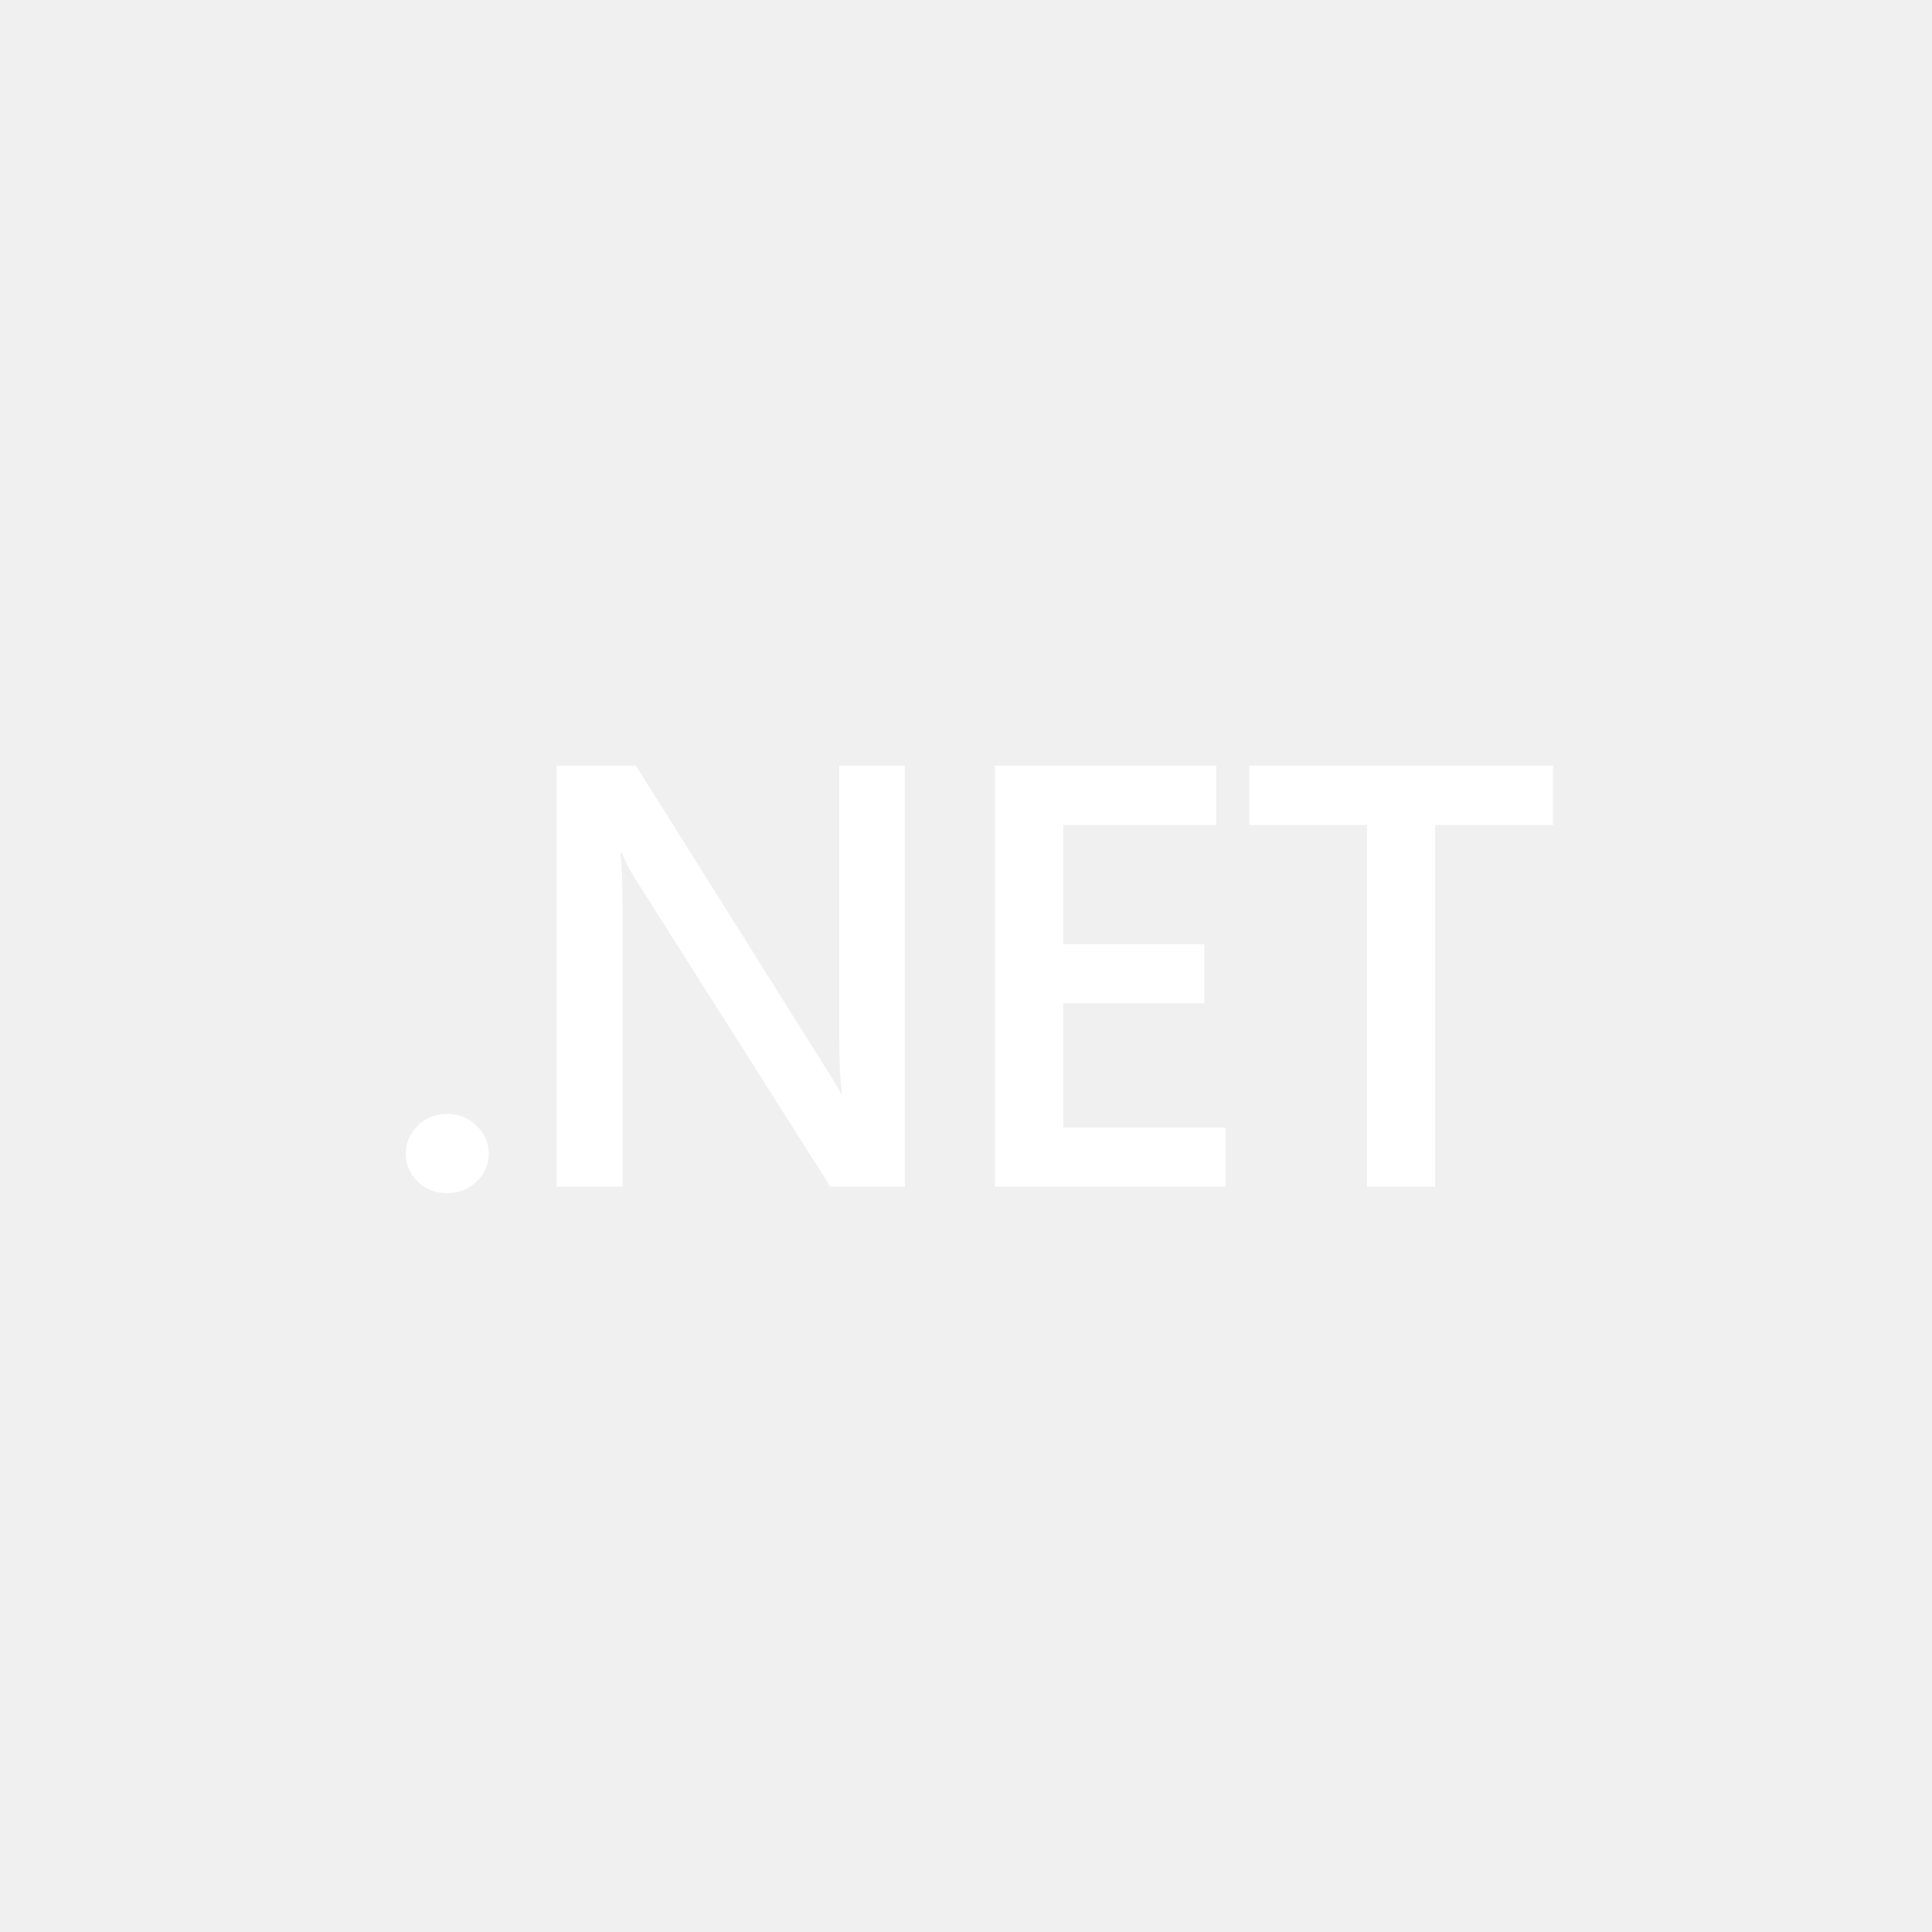
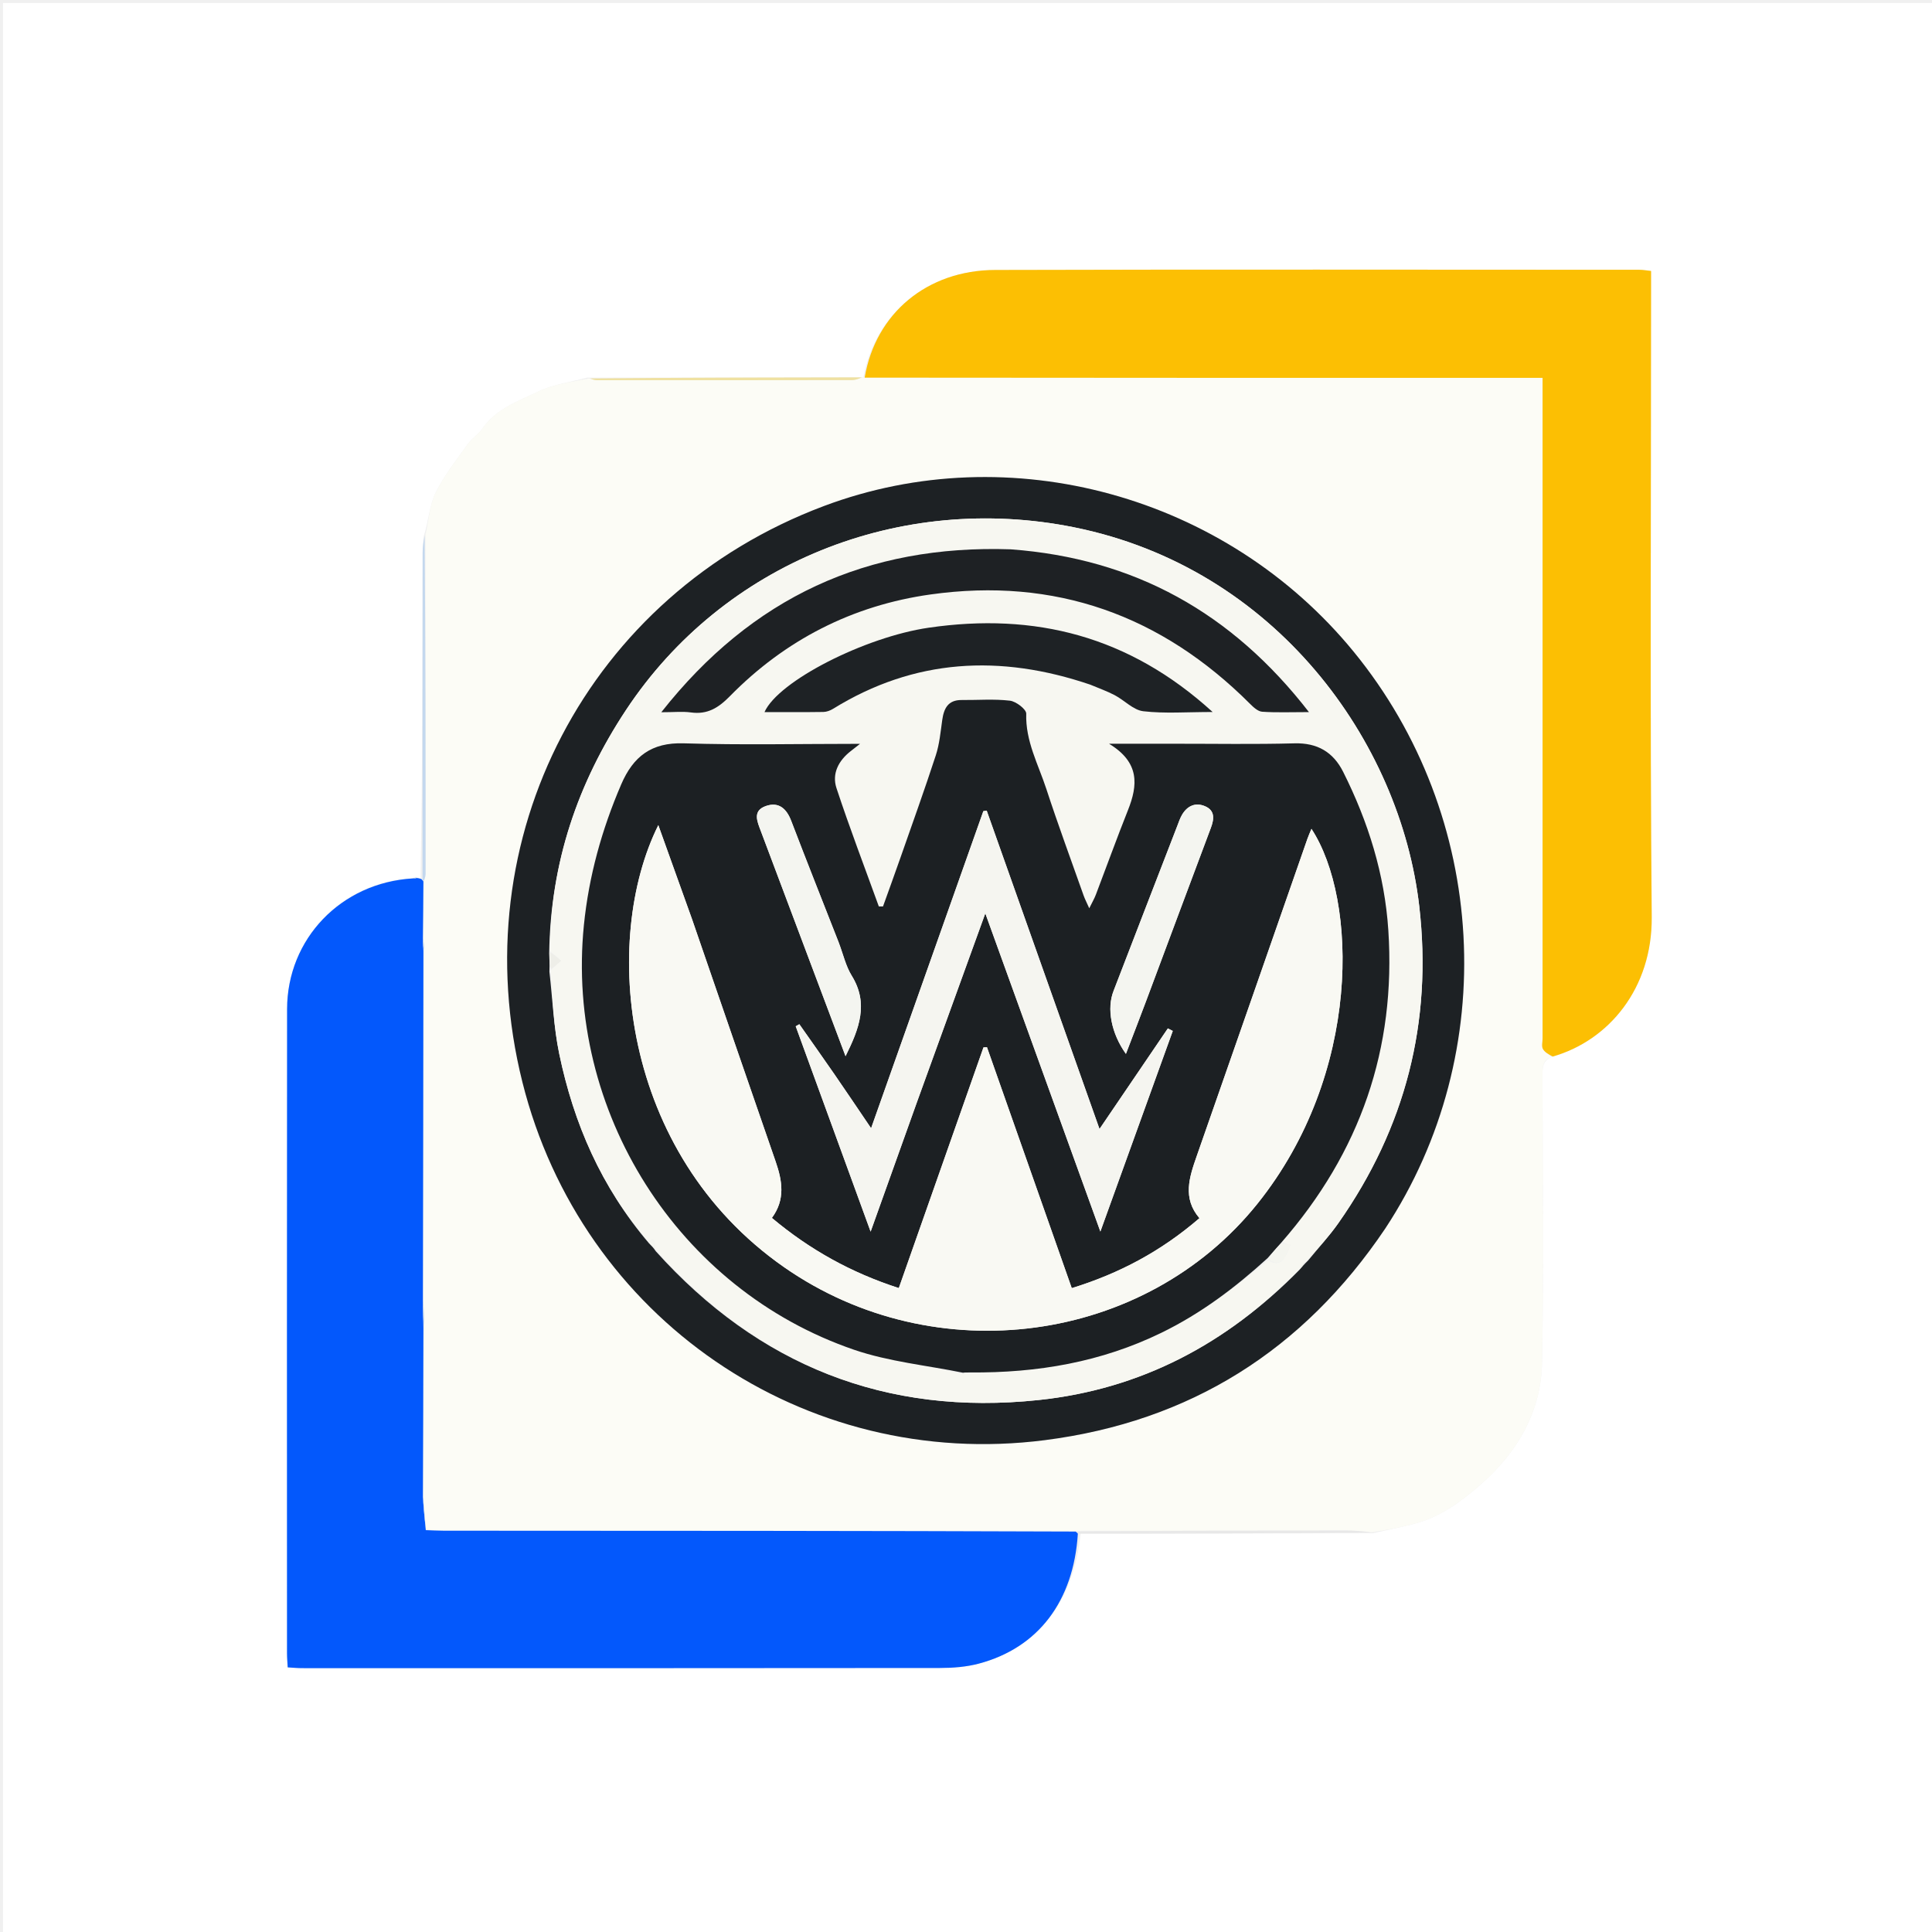
- <svg xmlns="http://www.w3.org/2000/svg" width="456" height="456" viewBox="0 0 456 456" version="1.1" xml:space="preserve" style="fill-rule:evenodd;clip-rule:evenodd;stroke-linejoin:round;stroke-miterlimit:2;">
-   <path d="m 105.5,281.609 c -2.703,0 -5.001,-0.9 -6.893,-2.702 -1.892,-1.848 -2.838,-4.042 -2.838,-6.582 0,-2.587 0.946,-4.804 2.838,-6.652 1.892,-1.848 4.19,-2.772 6.893,-2.772 2.748,0 5.068,0.924 6.96,2.772 1.937,1.848 2.906,4.064 2.906,6.652 0,2.54 -0.968,4.734 -2.906,6.582 -1.892,1.802 -4.212,2.702 -6.96,2.702 z" style="fill:#ffffff;fill-rule:nonzero;stroke-width:0.838" />
-   <path d="M 213.561,280.084 H 195.99 L 149.7,207.054 c -1.171,-1.848 -2.14,-3.765 -2.906,-5.751 h -0.406 c 0.361,2.125 0.541,6.675 0.541,13.65 v 65.132 h -15.543 v -99.36 h 18.719 l 44.737,71.298 c 1.892,2.957 3.109,4.989 3.649,6.098 h 0.27 c -0.45,-2.632 -0.676,-7.09 -0.676,-13.373 v -64.023 h 15.476 z" style="fill:#ffffff;fill-rule:nonzero;stroke-width:0.838" />
-   <path d="m 289.251,280.084 h -54.401 v -99.36 h 52.238 v 13.997 h -36.154 v 28.131 h 33.316 v 13.927 h -33.316 v 29.378 h 38.316 z" style="fill:#ffffff;fill-rule:nonzero;stroke-width:0.838" />
-   <path d="M 366.565,194.721 H 338.722 v 85.363 h -16.084 v -85.363 h -27.775 v -13.997 h 71.701 z" style="fill:#ffffff;fill-rule:nonzero;stroke-width:0.838" />
+ <svg xmlns="http://www.w3.org/2000/svg" version="1.1" id="Layer_1" x="0px" y="0px" width="100%" viewBox="0 0 640 640" enable-background="new 0 0 640 640" xml:space="preserve">
+   <path fill="#FFFFFF" opacity="1" stroke="none" d=" M373,641   C248.667,641 124.833,641 1,641   C1,427.667 1,214.333 1,1   C214.333,1 427.666,1 641,1   C641,214.333 641,427.666 641,641   C551.833,641 462.667,641 373,641  M285.054,125.025   C255.112,125.049 225.169,125.073 194.472,125.097   C189.046,126.572 183.263,127.304 178.282,129.704   C171.619,132.915 164.266,135.437 159.724,142.07   C158.452,143.927 156.327,145.195 155.019,147.035   C151.271,152.306 147.153,157.443 144.321,163.194   C142.261,167.379 142.012,172.456 140.359,177.68   C140.234,179.492 140.003,181.304 140.001,183.116   C139.959,219.084 139.943,255.053 139.299,290.963   C138.884,290.924 138.469,290.884 137.831,290.56   C137.538,290.662 137.246,290.765 136.107,290.968   C112.962,292.364 95.123,311.04 95.099,334.273   C95.024,405.417 95.067,476.56 95.076,547.704   C95.076,549.16 95.213,550.616 95.3,552.341   C97.014,552.438 98.477,552.593 99.94,552.593   C170.417,552.604 240.894,552.627 311.371,552.543   C315.658,552.537 320.086,552.205 324.205,551.112   C343.973,545.866 355.637,530.387 357.982,508.02   C389.981,508.009 421.979,507.997 454.766,507.904   C459.319,506.876 463.901,505.963 468.417,504.794   C476.989,502.576 483.918,497.536 490.459,491.797   C502.691,481.065 510.486,467.69 510.812,451.445   C511.451,419.656 511.023,387.845 510.959,356.044   C510.953,353.401 511.055,351.111 514.701,349.856   C532.887,344.702 547.358,327.439 547.154,303.797   C546.554,234.319 546.94,164.833 546.94,95.351   C546.94,93.556 546.94,91.761 546.94,89.761   C545.384,89.595 544.258,89.369 543.132,89.369   C471.983,89.353 400.833,89.23 329.685,89.429   C307.103,89.492 290.036,103.811 285.998,125.012   C285.998,125.012 285.99,124.989 285.054,125.025  z" />
+   <path fill="#FCFCF6" opacity="1" stroke="none" d=" M140.955,177.136   C142.012,172.456 142.261,167.379 144.321,163.194   C147.153,157.443 151.271,152.306 155.019,147.035   C156.327,145.195 158.452,143.927 159.724,142.07   C164.266,135.437 171.619,132.915 178.282,129.704   C183.263,127.304 189.046,126.572 195.123,125.374   C196.423,125.756 197.072,125.95 197.722,125.951   C225.925,125.962 254.128,125.967 282.331,125.911   C283.551,125.908 284.77,125.31 285.99,124.989   C285.99,124.989 285.998,125.012 286.451,125.093   C361.492,125.175 436.081,125.175 511,125.175   C511,128.062 511,130.048 511,132.033   C511,202.697 510.999,273.361 510.999,344.025   C510.999,345.192 510.618,346.564 511.103,347.472   C511.687,348.566 513.008,349.266 514.011,350.137   C511.055,351.111 510.953,353.401 510.959,356.044   C511.023,387.845 511.451,419.656 510.812,451.445   C510.486,467.69 502.691,481.065 490.459,491.797   C483.918,497.536 476.989,502.576 468.417,504.794   C463.901,505.963 459.319,506.876 454.313,507.576   C451.083,507.166 448.307,507.01 445.531,507.011   C415.919,507.03 386.308,507.074 356.247,507.107   C286.206,507.094 216.616,507.086 147.025,507.067   C145.032,507.067 143.04,506.946 141.034,506.438   C140.767,502.661 140.513,499.326 140.204,495.526   C140.186,476.71 140.223,458.36 140.497,439.702   C140.576,436.593 140.418,433.792 140.204,430.526   C140.186,391.711 140.223,353.362 140.478,314.78   C140.55,313.361 140.405,312.175 140.204,310.524   C140.184,304.043 140.22,298.027 140.5,291.678   C140.826,290.69 140.98,290.034 140.98,289.377   C140.98,251.964 140.967,214.55 140.955,177.136  M459.093,406.624   C497.336,348.556 492.979,270.403 448.463,215.938   C406.129,164.142 334.535,144.463 272.844,167.664   C194.916,196.973 152.789,277.523 173.055,358.47   C192.629,436.655 266.322,487.315 346.164,477.064   C394.153,470.902 431.676,447.4 459.093,406.624  z" />
+   <path fill="#0358FC" opacity="1" stroke="none" d=" M140.26,440.009   C140.223,458.36 140.186,476.71 140.089,495.967   C140.369,500.209 140.708,503.545 141.047,506.881   C143.04,506.946 145.032,507.067 147.025,507.067   C216.616,507.086 286.206,507.094 356.308,507.356   C356.897,507.762 356.975,507.914 357.052,508.066   C355.637,530.387 343.973,545.866 324.205,551.112   C320.086,552.205 315.658,552.537 311.371,552.543   C240.894,552.627 170.417,552.604 99.94,552.593   C98.477,552.593 97.014,552.438 95.3,552.341   C95.213,550.616 95.076,549.16 95.076,547.704   C95.067,476.56 95.024,405.417 95.099,334.273   C95.123,311.04 112.962,292.364 136.807,290.985   C137.689,290.95 137.871,290.897 138.053,290.845   C138.469,290.884 138.884,290.924 139.656,291.253   C140.094,291.699 140.175,291.855 140.256,292.011   C140.22,298.027 140.184,304.043 140.089,310.917   C140.107,312.853 140.184,313.932 140.26,315.012   C140.223,353.362 140.186,391.711 140.089,430.965   C140.106,434.582 140.183,437.296 140.26,440.009  z" />
+   <path fill="#FCBF03" opacity="1" stroke="none" d=" M514.356,349.997   C513.008,349.266 511.687,348.566 511.103,347.472   C510.618,346.564 510.999,345.192 510.999,344.025   C510.999,273.361 511,202.697 511,132.033   C511,130.048 511,128.062 511,125.175   C436.081,125.175 361.492,125.175 286.439,125.094   C290.036,103.811 307.103,89.492 329.685,89.429   C400.833,89.23 471.983,89.353 543.132,89.369   C544.258,89.369 545.384,89.595 546.94,89.761   C546.94,91.761 546.94,93.556 546.94,95.351   C546.94,164.833 546.554,234.319 547.154,303.797   C547.358,327.439 532.887,344.702 514.356,349.997  z" />
+   <path fill="#C4D8EE" opacity="1" stroke="none" d=" M140.5,291.678   C140.175,291.855 140.094,291.699 139.967,291.282   C139.943,255.053 139.959,219.084 140.001,183.116   C140.003,181.304 140.234,179.492 140.657,177.408   C140.967,214.55 140.98,251.964 140.98,289.377   C140.98,290.034 140.826,290.69 140.5,291.678  z" />
+   <path fill="#E8E8E8" opacity="1" stroke="none" d=" M357.517,508.043   C356.975,507.914 356.897,507.762 356.758,507.36   C386.308,507.074 415.919,507.03 445.531,507.011   C448.307,507.01 451.083,507.166 453.919,507.617   C421.979,507.997 389.981,508.009 357.517,508.043  z" />
+   <path fill="#EFE1A1" opacity="1" stroke="none" d=" M285.522,125.007   C284.77,125.31 283.551,125.908 282.331,125.911   C254.128,125.967 225.925,125.962 197.722,125.951   C197.072,125.95 196.423,125.756 195.5,125.375   C225.169,125.073 255.112,125.049 285.522,125.007  z" />
+   <path fill="#C4D8EE" opacity="1" stroke="none" d=" M137.942,290.702   C137.871,290.897 137.689,290.95 137.23,290.935   C137.246,290.765 137.538,290.662 137.942,290.702  z" />
+   <path fill="#1D2124" opacity="1" stroke="none" d=" M458.906,406.931   C431.676,447.4 394.153,470.902 346.164,477.064   C266.322,487.315 192.629,436.655 173.055,358.47   C152.789,277.523 194.916,196.973 272.844,167.664   C334.535,144.463 406.129,164.142 448.463,215.938   C492.979,270.403 497.336,348.556 458.906,406.931  M181.925,315.836   C182.01,317.56 182.095,319.284 182.001,321.902   C183.04,330.966 183.401,340.17 185.249,349.065   C190.045,372.142 199.181,393.322 215,411.869   C215.682,412.53 216.364,413.191 217.25,414.502   C251.215,452.3 293.444,469.124 344.06,463.778   C377.92,460.202 406.321,445.178 430.488,420.625   C431.23,419.744 431.971,418.862 433.308,417.574   C436.676,413.445 440.316,409.508 443.369,405.158   C465.531,373.583 474.566,338.598 470.151,300.23   C463.87,245.643 422.58,188.18 355.877,174.692   C298.174,163.024 239.616,186.431 207.351,235.235   C191.391,259.376 182.359,285.821 181.925,315.836  z" />
+   <path fill="#C4D8EE" opacity="1" stroke="none" d=" M141.034,506.438   C140.708,503.545 140.369,500.209 140.145,496.432   C140.513,499.326 140.767,502.661 141.034,506.438  z" />
+   <path fill="#C4D8EE" opacity="1" stroke="none" d=" M140.497,439.702   C140.183,437.296 140.106,434.582 140.145,431.43   C140.418,433.792 140.576,436.593 140.497,439.702  z" />
+   <path fill="#C4D8EE" opacity="1" stroke="none" d=" M140.478,314.78   C140.184,313.932 140.107,312.853 140.145,311.381   C140.405,312.175 140.55,313.361 140.478,314.78  z" />
+   <path fill="#F7F7F1" opacity="1" stroke="none" d=" M429.955,420.87   C406.321,445.178 377.92,460.202 344.06,463.778   C293.444,469.124 251.215,452.3 217.137,413.819   C216.751,410.121 216.74,410.112 214.855,411.306   C199.181,393.322 190.045,372.142 185.249,349.065   C183.401,340.17 183.04,330.966 182.436,321.414   C183.868,320.036 184.864,319.147 185.86,318.258   C184.618,317.17 183.376,316.081 182.134,314.993   C182.359,285.821 191.391,259.376 207.351,235.235   C239.616,186.431 298.174,163.024 355.877,174.692   C422.58,188.18 463.87,245.643 470.151,300.23   C474.566,338.598 465.531,373.583 443.369,405.158   C440.316,409.508 436.676,413.445 432.666,417.783   C431.334,418.952 430.645,419.911 429.955,420.87  M424.873,411.197   C450.669,381.64 462.47,347.271 459.898,308.129   C458.683,289.632 453.238,272.205 444.936,255.683   C441.648,249.138 436.403,246.037 428.78,246.244   C415.628,246.6 402.46,246.366 389.298,246.375   C382.545,246.38 375.792,246.376 367.387,246.376   C377.613,252.575 376.95,260.098 373.651,268.382   C369.958,277.654 366.575,287.049 363.018,296.376   C362.518,297.687 361.795,298.912 360.831,300.88   C359.982,298.975 359.383,297.843 358.961,296.648   C354.802,284.886 350.48,273.177 346.601,261.322   C343.938,253.184 339.66,245.484 339.953,236.419   C339.999,234.974 336.587,232.35 334.557,232.112   C329.297,231.494 323.916,231.942 318.584,231.891   C314.046,231.847 312.671,234.67 312.125,238.545   C311.575,242.45 311.218,246.463 310.008,250.178   C306.299,261.563 302.237,272.833 298.281,284.137   C296.393,289.53 294.434,294.899 292.506,300.278   C292.046,300.277 291.585,300.276 291.124,300.275   C286.404,287.223 281.439,274.252 277.094,261.076   C275.514,256.287 277.776,251.944 281.835,248.8   C282.625,248.188 283.409,247.568 284.893,246.405   C264.745,246.405 245.598,246.837 226.484,246.236   C215.802,245.9 209.762,250.58 205.773,259.866   C199.352,274.816 195.059,290.228 193.424,306.46   C187.225,368.01 224.472,427.158 282.987,447.146   C294.507,451.082 306.965,452.273 319.169,455.203   C319.792,455.098 320.415,454.992 321.945,454.7   C343.8,454.838 364.818,451.181 384.658,441.531   C397.776,435.151 409.222,426.519 420.039,417.478   C423.615,419.55 425.439,418.322 427.466,412.326   C426.492,412.159 425.549,411.998 424.873,411.197  M334.361,181.963   C287.251,180.363 249.113,197.818 219.067,235.936   C223.299,235.936 226.124,235.625 228.854,236.002   C234.327,236.757 237.953,234.523 241.773,230.631   C260.081,211.979 282.4,200.549 308.235,196.923   C349.487,191.134 384.727,203.774 414.101,233.166   C415.221,234.287 416.711,235.672 418.108,235.768   C422.841,236.092 427.61,235.891 433.603,235.891   C408.068,202.933 375.786,185.024 334.361,181.963  M361.523,226.93   C364.121,228.04 366.804,228.987 369.293,230.301   C372.51,232 375.429,235.221 378.729,235.604   C385.832,236.428 393.096,235.857 401.691,235.857   C373.962,210.592 342.716,202.851 307.684,207.93   C286.516,211 257.806,225.614 253.253,235.891   C259.824,235.891 266.288,235.94 272.749,235.844   C273.831,235.828 275.025,235.384 275.962,234.805   C302.909,218.159 331.292,216.651 361.523,226.93  M225.411,411.483   C225.411,411.483 225.523,411.416 225.411,411.483  z" />
+   <path fill="#EEEEE8" opacity="1" stroke="none" d=" M182.029,315.414   C183.376,316.081 184.618,317.17 185.86,318.258   C184.864,319.147 183.868,320.036 182.526,320.967   C182.095,319.284 182.01,317.56 182.029,315.414  z" />
+   <path fill="#F4F5EF" opacity="1" stroke="none" d=" M214.927,411.588   C216.74,410.112 216.751,410.121 217.035,413.495   C216.364,413.191 215.682,412.53 214.927,411.588  z" />
+   <path fill="#EEEFE8" opacity="1" stroke="none" d=" M430.222,420.747   C430.645,419.911 431.334,418.952 432.368,417.986   C431.971,418.862 431.23,419.744 430.222,420.747  z" />
+   <path fill="#1C2023" opacity="1" stroke="none" d=" M318.99,454.73   C306.965,452.273 294.507,451.082 282.987,447.146   C224.472,427.158 187.225,368.01 193.424,306.46   C195.059,290.228 199.352,274.816 205.773,259.866   C209.762,250.58 215.802,245.9 226.484,246.236   C245.598,246.837 264.745,246.405 284.893,246.405   C283.409,247.568 282.625,248.188 281.835,248.8   C277.776,251.944 275.514,256.287 277.094,261.076   C281.439,274.252 286.404,287.223 291.124,300.275   C291.585,300.276 292.046,300.277 292.506,300.278   C294.434,294.899 296.393,289.53 298.281,284.137   C302.237,272.833 306.299,261.563 310.008,250.178   C311.218,246.463 311.575,242.45 312.125,238.545   C312.671,234.67 314.046,231.847 318.584,231.891   C323.916,231.942 329.297,231.494 334.557,232.112   C336.587,232.35 339.999,234.974 339.953,236.419   C339.66,245.484 343.938,253.184 346.601,261.322   C350.48,273.177 354.802,284.886 358.961,296.648   C359.383,297.843 359.982,298.975 360.831,300.88   C361.795,298.912 362.518,297.687 363.018,296.376   C366.575,287.049 369.958,277.654 373.651,268.382   C376.95,260.098 377.613,252.575 367.387,246.376   C375.792,246.376 382.545,246.38 389.298,246.375   C402.46,246.366 415.628,246.6 428.78,246.244   C436.403,246.037 441.648,249.138 444.936,255.683   C453.238,272.205 458.683,289.632 459.898,308.129   C462.47,347.271 450.669,381.64 424.45,411.626   C422.658,413.624 421.289,415.192 419.919,416.76   C409.222,426.519 397.776,435.151 384.658,441.531   C364.818,451.181 343.8,454.838 321.263,454.639   C320.05,454.628 319.52,454.679 318.99,454.73  M229.178,304.312   C225.593,294.312 222.009,284.312 218.075,273.341   C199.219,311.188 205.239,381.766 259.75,419.778   C309.842,454.708 379.344,445.1 416.503,398.802   C451.089,355.711 449.826,298.063 434.439,274.572   C433.969,275.719 433.482,276.765 433.104,277.849   C420.888,312.867 408.711,347.898 396.452,382.9   C393.983,389.95 391.636,396.891 397.334,403.536   C384.659,414.46 370.881,421.824 355.035,426.717   C345.612,399.942 336.279,373.42 326.945,346.898   C326.56,346.92 326.175,346.942 325.79,346.964   C316.448,373.519 307.107,400.074 297.743,426.694   C281.924,421.58 268.236,413.969 255.697,403.45   C260.196,397.369 259.159,391.168 256.942,384.781   C247.721,358.223 238.608,331.627 229.178,304.312  M303.706,365.237   C311.104,344.801 318.502,324.365 326.397,302.556   C339.304,338.252 351.701,372.536 364.513,407.967   C372.795,385.018 380.646,363.265 388.497,341.511   C387.954,341.231 387.41,340.952 386.866,340.672   C379.466,351.563 372.066,362.454 364.225,373.993   C351.587,338.324 339.223,303.427 326.858,268.53   C326.487,268.589 326.115,268.647 325.744,268.706   C313.45,303.439 301.155,338.172 288.564,373.746   C284.215,367.339 280.352,361.575 276.413,355.864   C272.581,350.31 268.67,344.809 264.794,339.285   C264.393,339.513 263.991,339.741 263.59,339.969   C271.721,362.258 279.851,384.547 288.406,407.999   C293.702,393.163 298.557,379.564 303.706,365.237  M277.683,311.822   C272.474,298.523 267.199,285.25 262.096,271.911   C260.552,267.874 257.973,265.548 253.77,266.985   C249.145,268.566 250.869,272.189 252.046,275.328   C257.295,289.321 262.568,303.305 267.832,317.292   C271.86,327.992 275.887,338.692 280.097,349.875   C284.619,340.786 287.849,332.43 282.136,323.198   C280.162,320.008 279.329,316.112 277.683,311.822  M368.854,328.368   C366.544,334.108 368.104,342.298 372.975,349.116   C375.244,343.184 377.471,337.466 379.622,331.719   C386.793,312.559 393.913,293.38 401.117,274.232   C402.245,271.234 402.483,268.46 399.144,267.055   C395.97,265.72 393.263,266.973 391.537,269.96   C390.877,271.103 390.457,272.389 389.976,273.629   C383.005,291.623 376.043,309.619 368.854,328.368  z" />
+   <path fill="#1E2124" opacity="1" stroke="none" d=" M334.841,181.974   C375.786,185.024 408.068,202.933 433.603,235.891   C427.61,235.891 422.841,236.092 418.108,235.768   C416.711,235.672 415.221,234.287 414.101,233.166   C384.727,203.774 349.487,191.134 308.235,196.923   C282.4,200.549 260.081,211.979 241.773,230.631   C237.953,234.523 234.327,236.757 228.854,236.002   C226.124,235.625 223.299,235.936 219.067,235.936   C249.113,197.818 287.251,180.363 334.841,181.974  z" />
+   <path fill="#1E2225" opacity="1" stroke="none" d=" M361.156,226.795   C331.292,216.651 302.909,218.159 275.962,234.805   C275.025,235.384 273.831,235.828 272.749,235.844   C266.288,235.94 259.824,235.891 253.253,235.891   C257.806,225.614 286.516,211 307.684,207.93   C342.716,202.851 373.962,210.592 401.691,235.857   C393.096,235.857 385.832,236.428 378.729,235.604   C375.429,235.221 372.51,232 369.293,230.301   C366.804,228.987 364.121,228.04 361.156,226.795  z" />
+   <path fill="#F4F5EF" opacity="1" stroke="none" d=" M419.979,417.119   C421.289,415.192 422.658,413.624 424.316,411.946   C425.549,411.998 426.492,412.159 427.466,412.326   C425.439,418.322 423.615,419.55 419.979,417.119  z" />
+   <path fill="#F4F5EF" opacity="1" stroke="none" d=" M319.079,454.967   C319.52,454.679 320.05,454.628 320.81,454.732   C320.415,454.992 319.792,455.098 319.079,454.967  z" />
+   <path fill="#F4F5EF" opacity="1" stroke="none" d=" M225.467,411.449   C225.523,411.416 225.411,411.483 225.467,411.449  z" />
+   <path fill="#F9F9F3" opacity="1" stroke="none" d=" M229.317,304.678   C238.608,331.627 247.721,358.223 256.942,384.781   C259.159,391.168 260.196,397.369 255.697,403.45   C268.236,413.969 281.924,421.58 297.743,426.694   C307.107,400.074 316.448,373.519 325.79,346.964   C326.175,346.942 326.56,346.92 326.945,346.898   C336.279,373.42 345.612,399.942 355.035,426.717   C370.881,421.824 384.659,414.46 397.334,403.536   C391.636,396.891 393.983,389.95 396.452,382.9   C408.711,347.898 420.888,312.867 433.104,277.849   C433.482,276.765 433.969,275.719 434.439,274.572   C449.826,298.063 451.089,355.711 416.503,398.802   C379.344,445.1 309.842,454.708 259.75,419.778   C205.239,381.766 199.219,311.188 218.075,273.341   C222.009,284.312 225.593,294.312 229.317,304.678  z" />
+   <path fill="#F5F5F0" opacity="1" stroke="none" d=" M303.559,365.6   C298.557,379.564 293.702,393.163 288.406,407.999   C279.851,384.547 271.721,362.258 263.59,339.969   C263.991,339.741 264.393,339.513 264.794,339.285   C268.67,344.809 272.581,350.31 276.413,355.864   C280.352,361.575 284.215,367.339 288.564,373.746   C301.155,338.172 313.45,303.439 325.744,268.706   C326.115,268.647 326.487,268.589 326.858,268.53   C339.223,303.427 351.587,338.324 364.225,373.993   C372.066,362.454 379.466,351.563 386.866,340.672   C387.41,340.952 387.954,341.231 388.497,341.511   C380.646,363.265 372.795,385.018 364.513,407.967   C351.701,372.536 339.304,338.252 326.397,302.556   C318.502,324.365 311.104,344.801 303.559,365.6  z" />
+   <path fill="#F4F5F0" opacity="1" stroke="none" d=" M277.829,312.18   C279.329,316.112 280.162,320.008 282.136,323.198   C287.849,332.43 284.619,340.786 280.097,349.875   C275.887,338.692 271.86,327.992 267.832,317.292   C262.568,303.305 257.295,289.321 252.046,275.328   C250.869,272.189 249.145,268.566 253.77,266.985   C257.973,265.548 260.552,267.874 262.096,271.911   C267.199,285.25 272.474,298.523 277.829,312.18  z" />
+   <path fill="#F4F5F0" opacity="1" stroke="none" d=" M368.966,327.991   C376.043,309.619 383.005,291.623 389.976,273.629   C390.457,272.389 390.877,271.103 391.537,269.96   C393.263,266.973 395.97,265.72 399.144,267.055   C402.483,268.46 402.245,271.234 401.117,274.232   C393.913,293.38 386.793,312.559 379.622,331.719   C377.471,337.466 375.244,343.184 372.975,349.116   C368.104,342.298 366.544,334.108 368.966,327.991  z" />
</svg>
